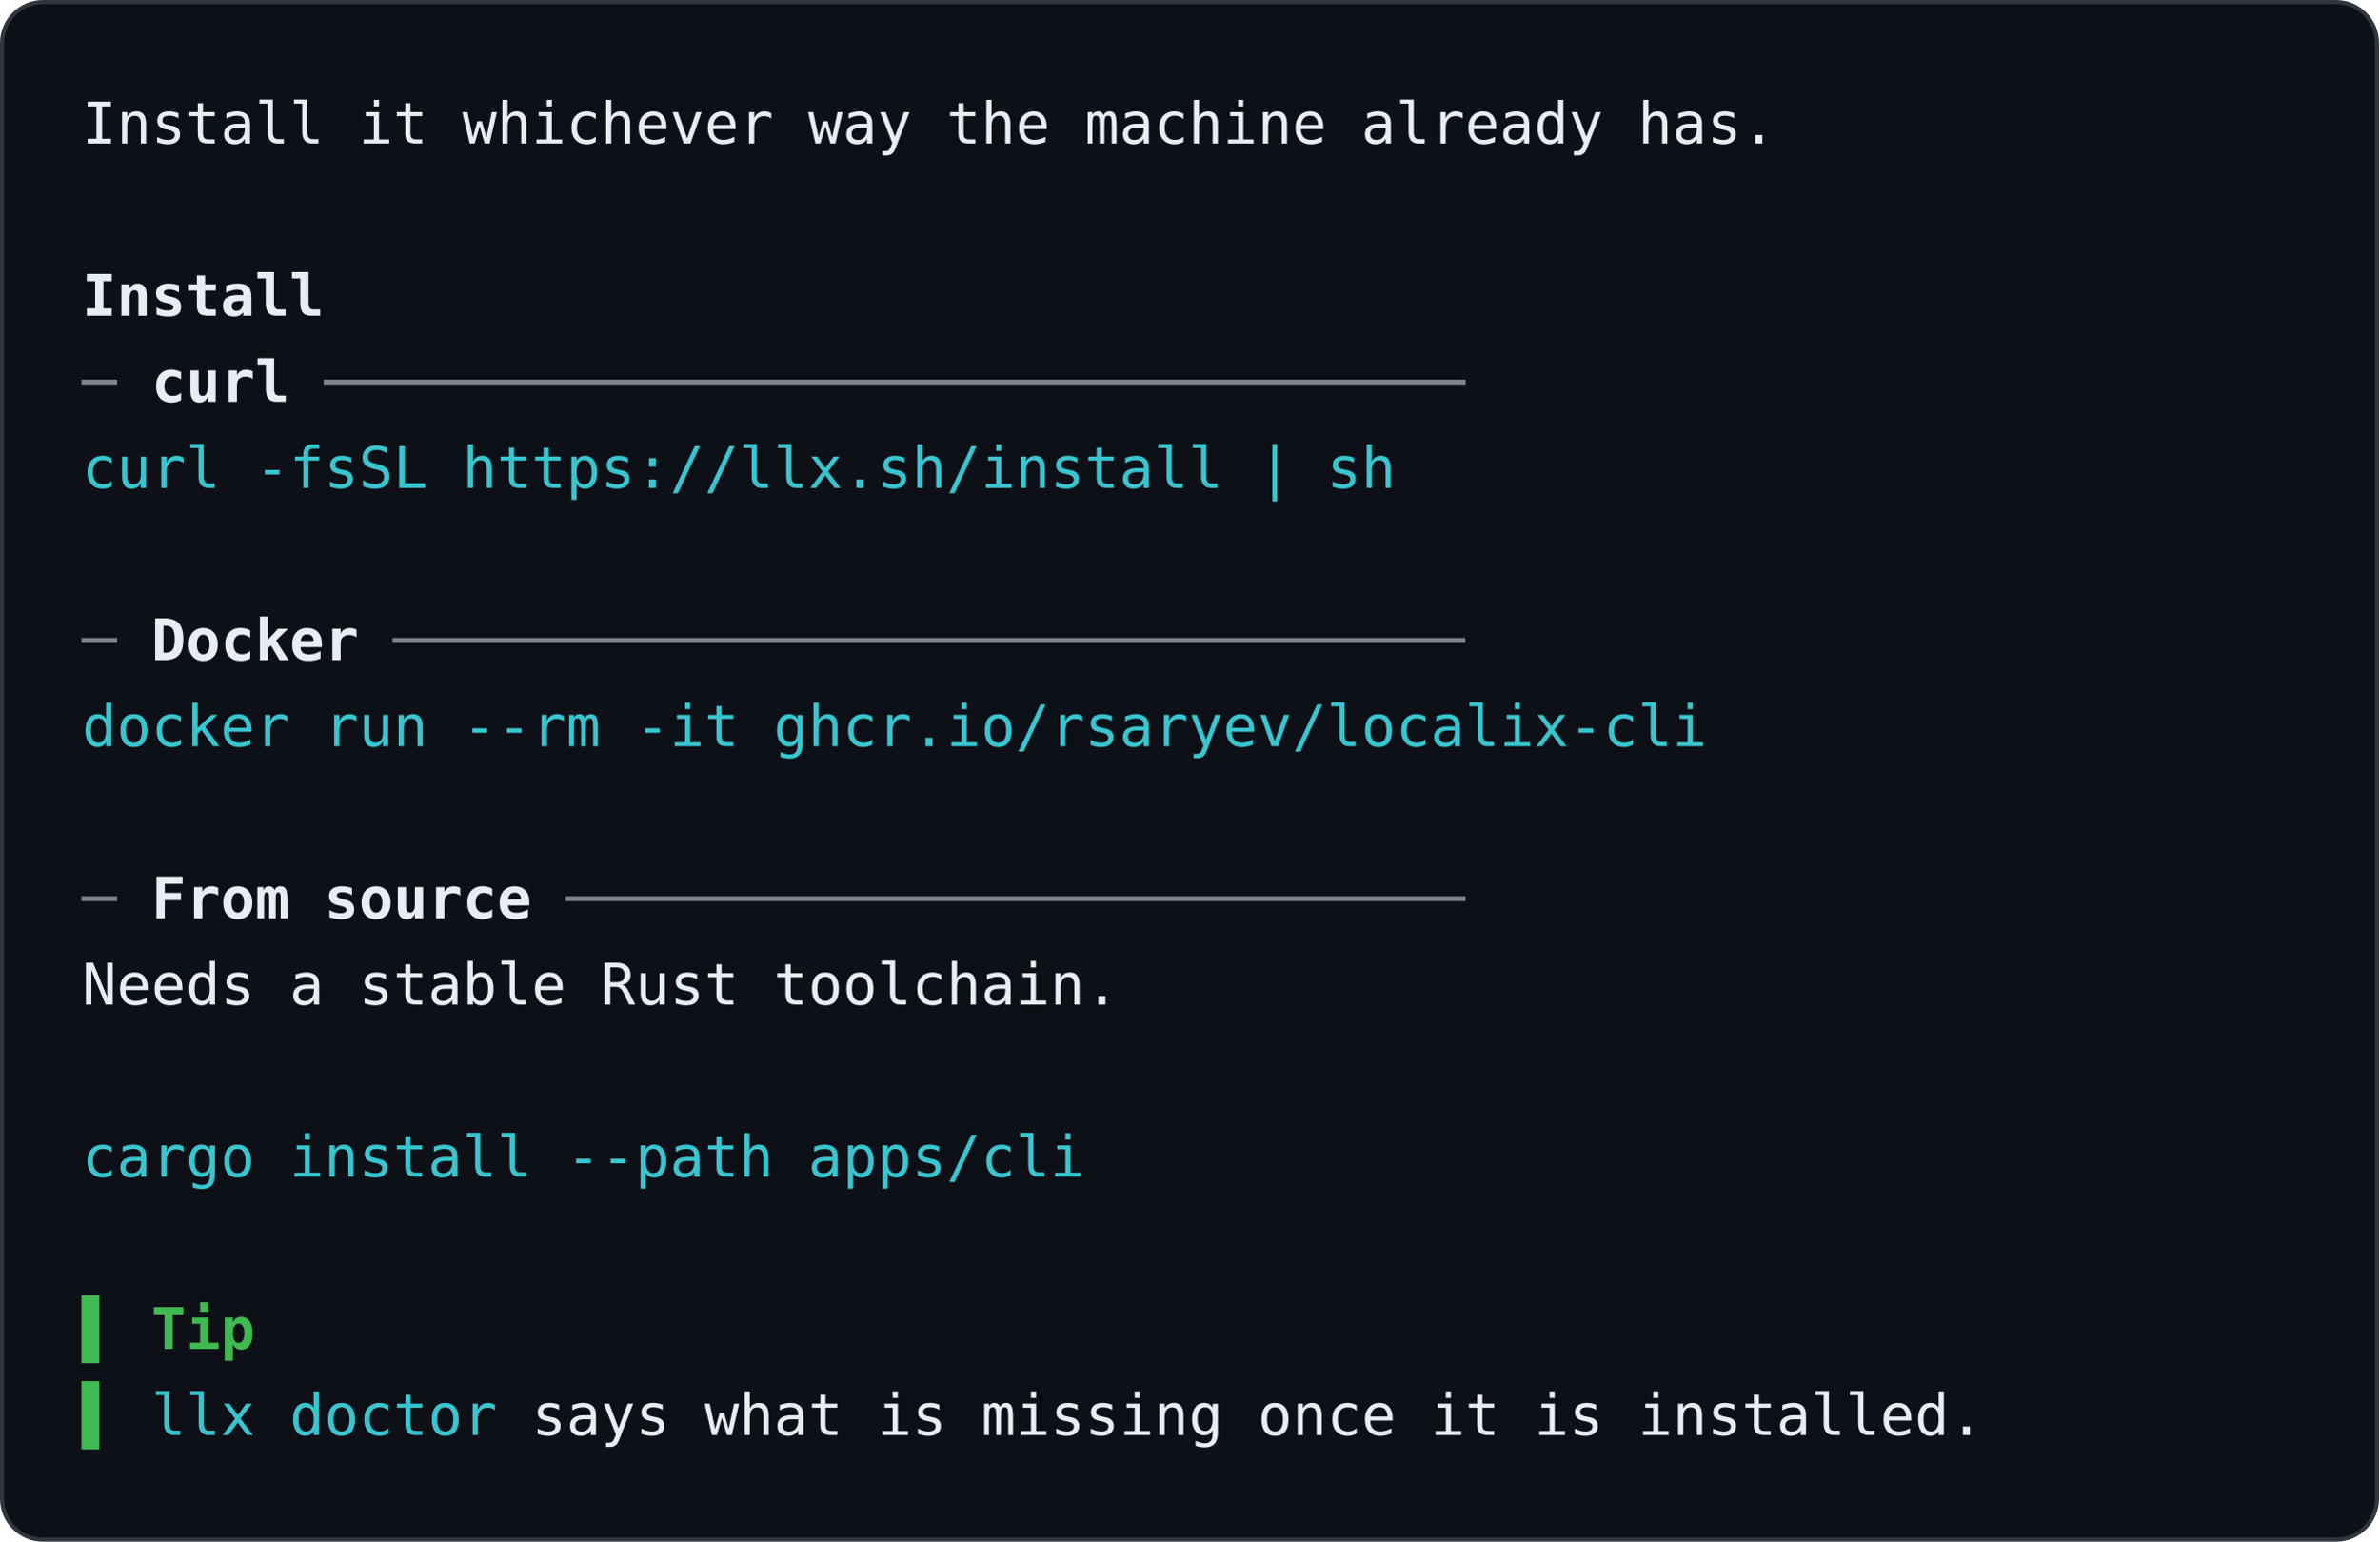
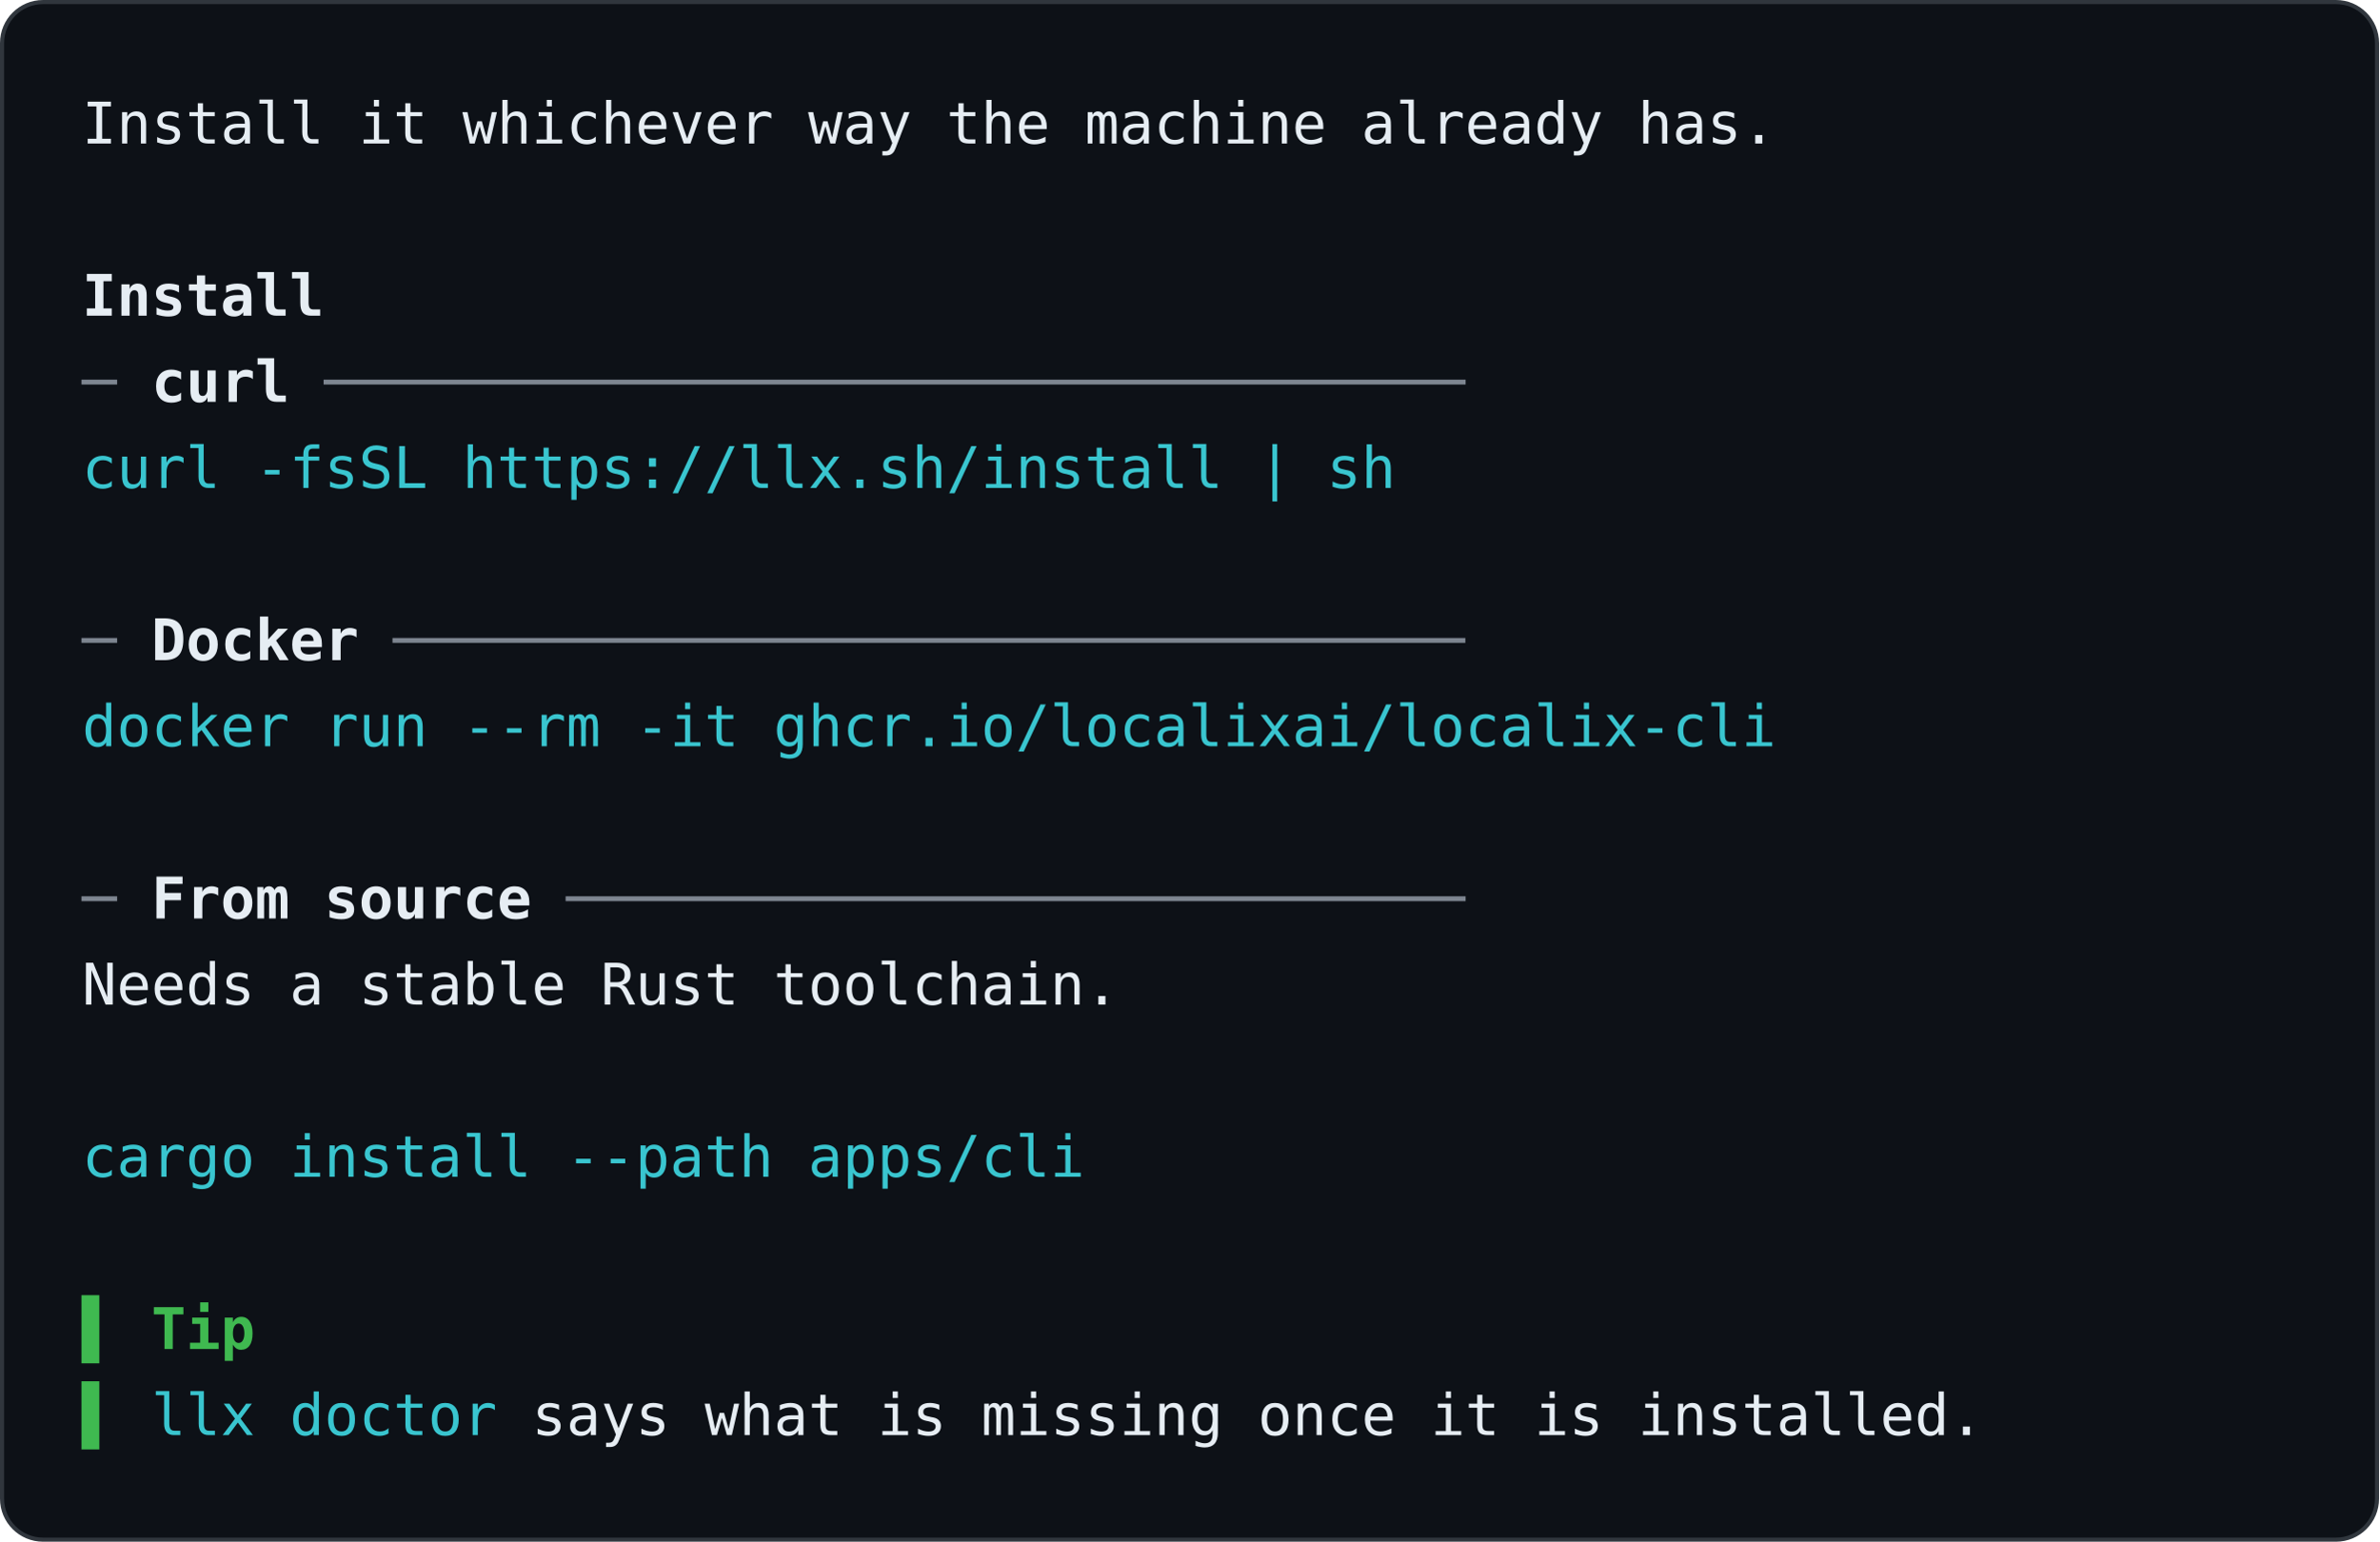
<svg xmlns="http://www.w3.org/2000/svg" viewBox="0 0 580 376" width="580" height="376" font-family="ui-monospace, SFMono-Regular, Menlo, Consolas, monospace" font-size="14">
  <rect x="0.5" y="0.5" width="579" height="375" rx="10" fill="#0d1117" stroke="#30363d" />
  <text x="20.0" y="35.0" fill="#e6edf3" xml:space="preserve" textLength="413.1" lengthAdjust="spacingAndGlyphs">Install it whichever way the machine already has.</text>
  <text x="20.0" y="77.0" fill="#e6edf3" xml:space="preserve" textLength="59.0" lengthAdjust="spacingAndGlyphs" font-weight="700">Install</text>
  <text x="20.0" y="98.0" fill="#7d8590" xml:space="preserve" textLength="16.9" lengthAdjust="spacingAndGlyphs">─ </text>
  <text x="36.9" y="98.0" fill="#e6edf3" xml:space="preserve" textLength="33.7" lengthAdjust="spacingAndGlyphs" font-weight="700">curl</text>
  <text x="70.6" y="98.0" fill="#7d8590" xml:space="preserve" textLength="286.6" lengthAdjust="spacingAndGlyphs"> ─────────────────────────────────</text>
  <text x="20.0" y="119.0" fill="#39c5cf" xml:space="preserve" textLength="320.3" lengthAdjust="spacingAndGlyphs">curl -fsSL https://llx.sh/install | sh</text>
  <text x="20.0" y="161.0" fill="#7d8590" xml:space="preserve" textLength="16.9" lengthAdjust="spacingAndGlyphs">─ </text>
  <text x="36.9" y="161.0" fill="#e6edf3" xml:space="preserve" textLength="50.6" lengthAdjust="spacingAndGlyphs" font-weight="700">Docker</text>
  <text x="87.4" y="161.0" fill="#7d8590" xml:space="preserve" textLength="269.8" lengthAdjust="spacingAndGlyphs"> ───────────────────────────────</text>
-   <text x="20.0" y="182.0" fill="#39c5cf" xml:space="preserve" textLength="362.5" lengthAdjust="spacingAndGlyphs">docker run --rm -it ghcr.io/rsaryev/localix-cli</text>
+   <text x="20.0" y="182.0" fill="#39c5cf" xml:space="preserve" textLength="362.5" lengthAdjust="spacingAndGlyphs">docker run --rm -it ghcr.io/localixai/localix-cli</text>
  <text x="20.0" y="224.0" fill="#7d8590" xml:space="preserve" textLength="16.9" lengthAdjust="spacingAndGlyphs">─ </text>
  <text x="36.9" y="224.0" fill="#e6edf3" xml:space="preserve" textLength="92.7" lengthAdjust="spacingAndGlyphs" font-weight="700">From source</text>
  <text x="129.6" y="224.0" fill="#7d8590" xml:space="preserve" textLength="227.6" lengthAdjust="spacingAndGlyphs"> ──────────────────────────</text>
  <text x="20.0" y="245.0" fill="#e6edf3" xml:space="preserve" textLength="252.9" lengthAdjust="spacingAndGlyphs">Needs a stable Rust toolchain.</text>
  <text x="20.0" y="287.0" fill="#39c5cf" xml:space="preserve" textLength="244.5" lengthAdjust="spacingAndGlyphs">cargo install --path apps/cli</text>
  <text x="20.0" y="329.0" fill="#3fb950" xml:space="preserve" textLength="16.9" lengthAdjust="spacingAndGlyphs">▌ </text>
  <text x="36.9" y="329.0" fill="#3fb950" xml:space="preserve" textLength="25.3" lengthAdjust="spacingAndGlyphs" font-weight="700">Tip</text>
  <text x="20.0" y="350.0" fill="#3fb950" xml:space="preserve" textLength="16.9" lengthAdjust="spacingAndGlyphs">▌ </text>
  <text x="36.9" y="350.0" fill="#39c5cf" xml:space="preserve" textLength="84.3" lengthAdjust="spacingAndGlyphs">llx doctor</text>
  <text x="121.2" y="350.0" fill="#e6edf3" xml:space="preserve" textLength="362.5" lengthAdjust="spacingAndGlyphs"> says what is missing once it is installed.</text>
</svg>
